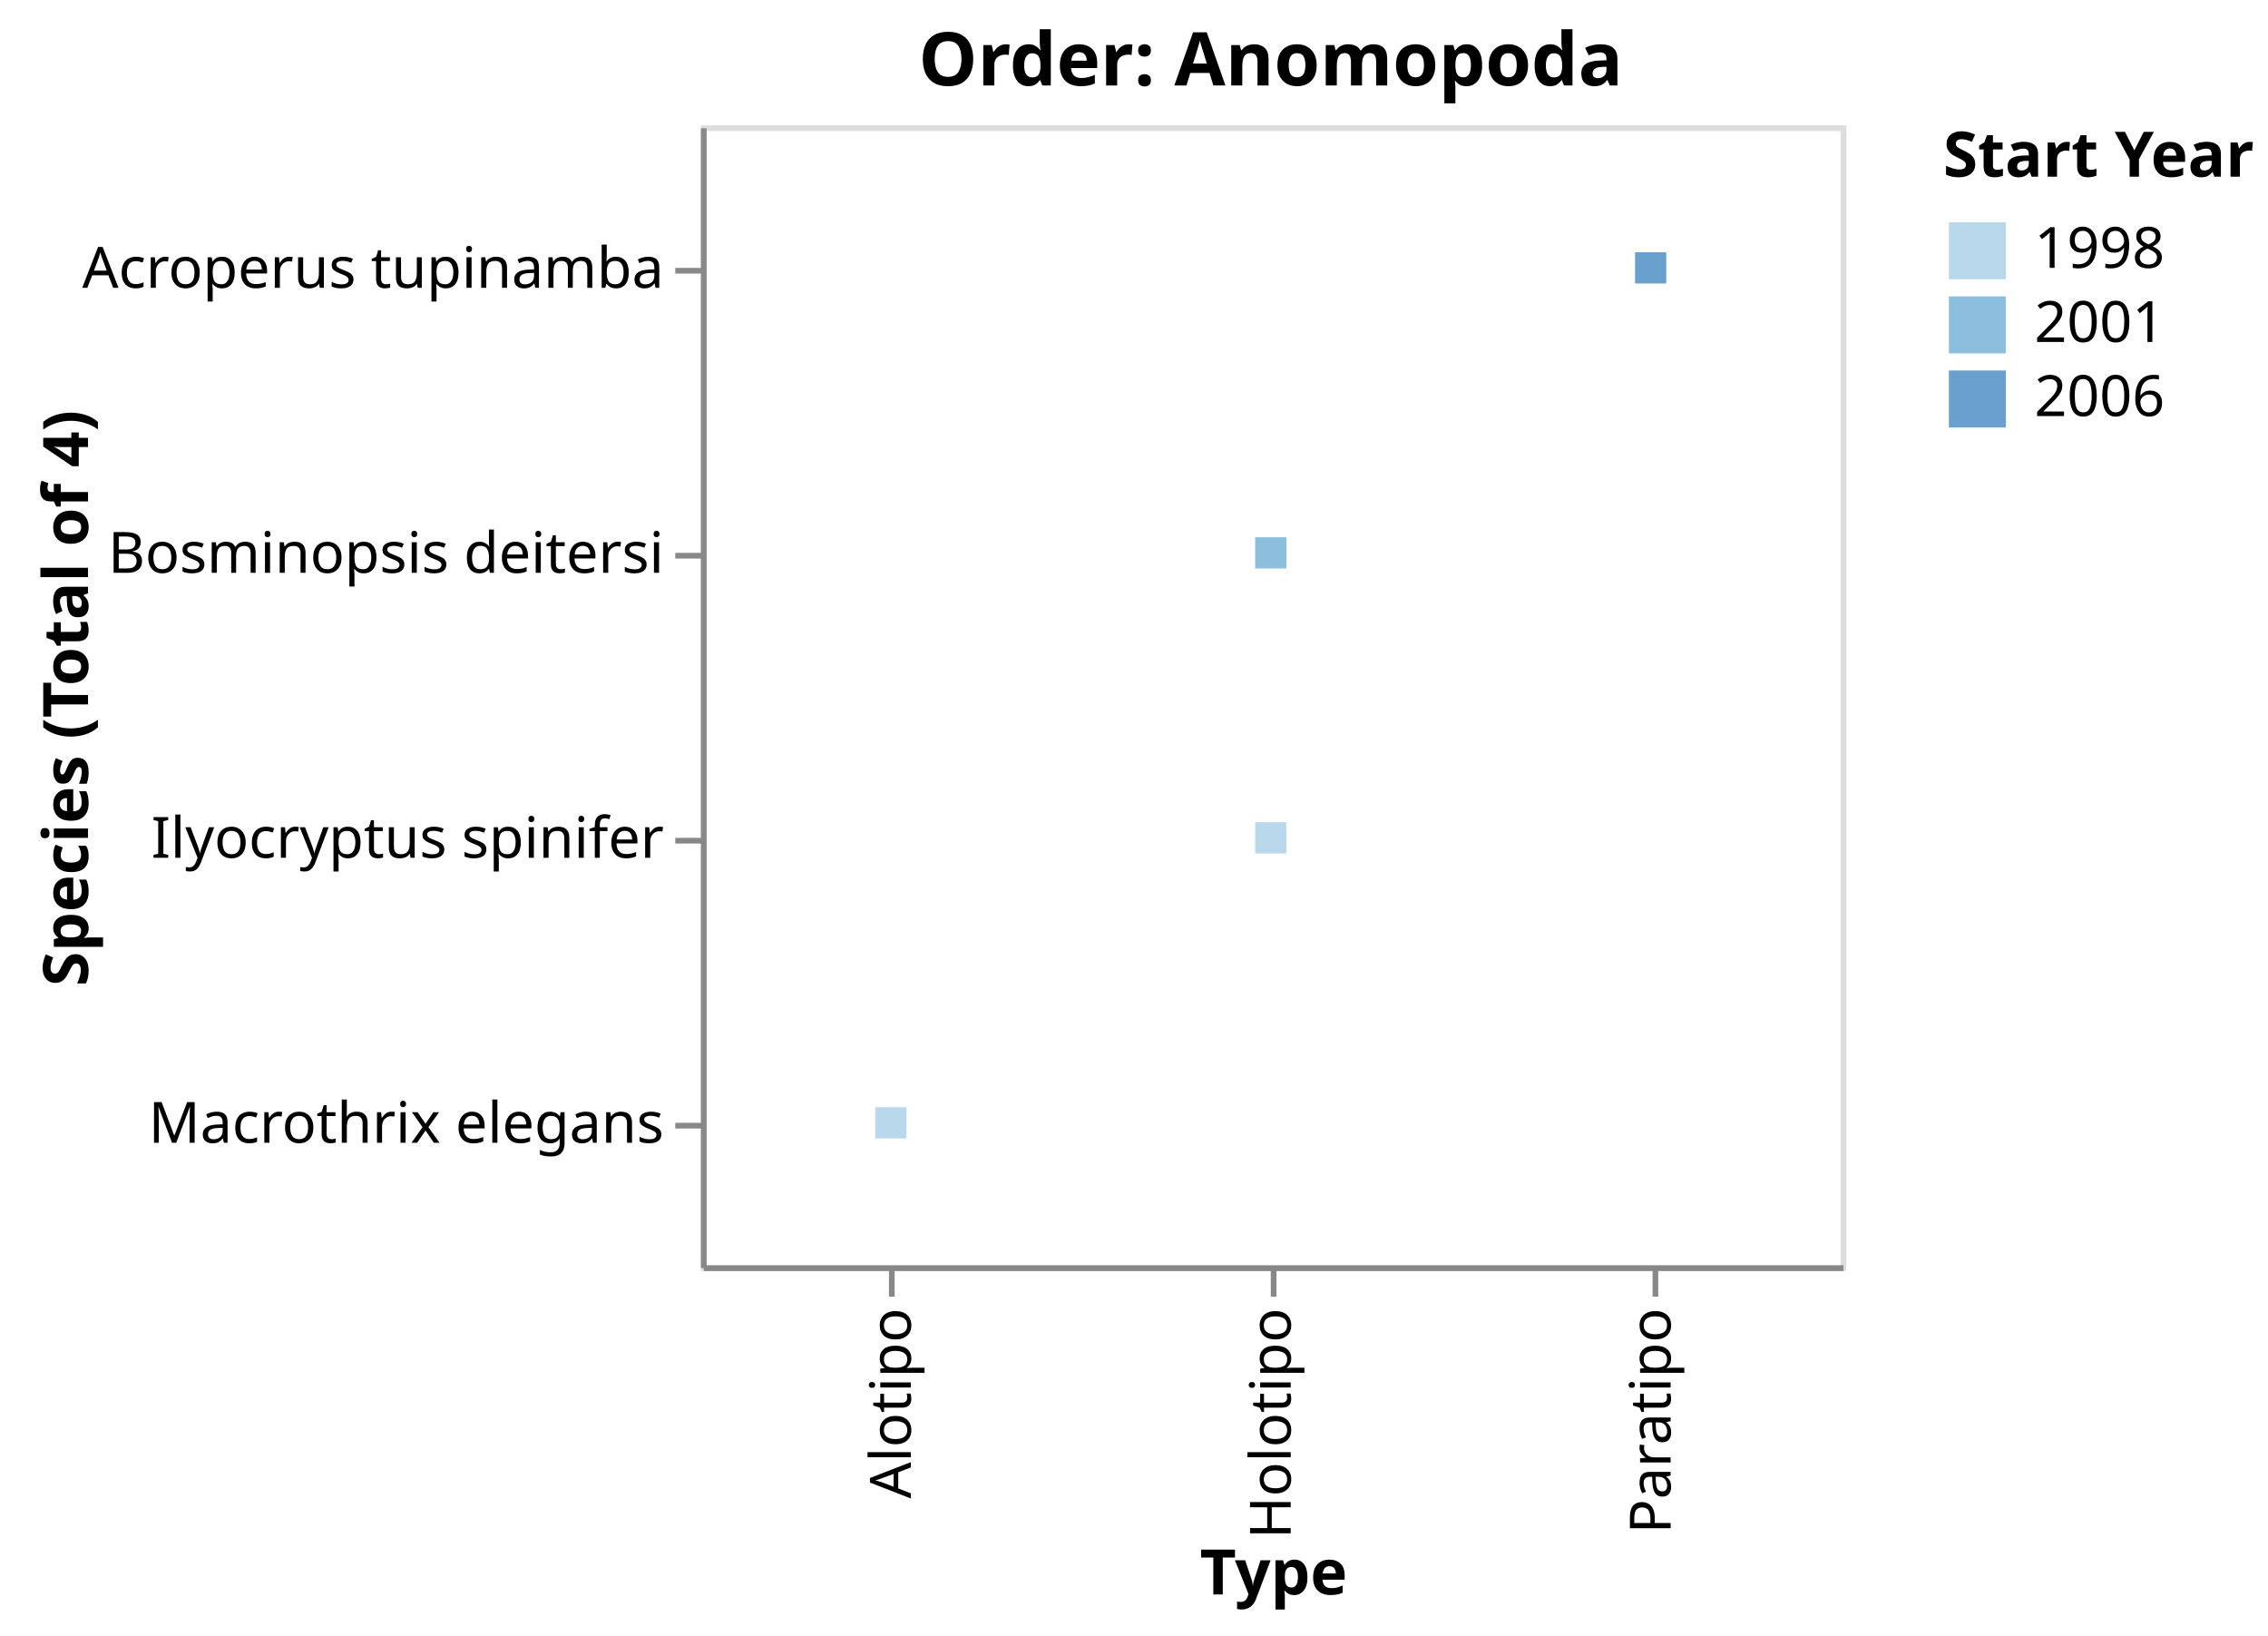
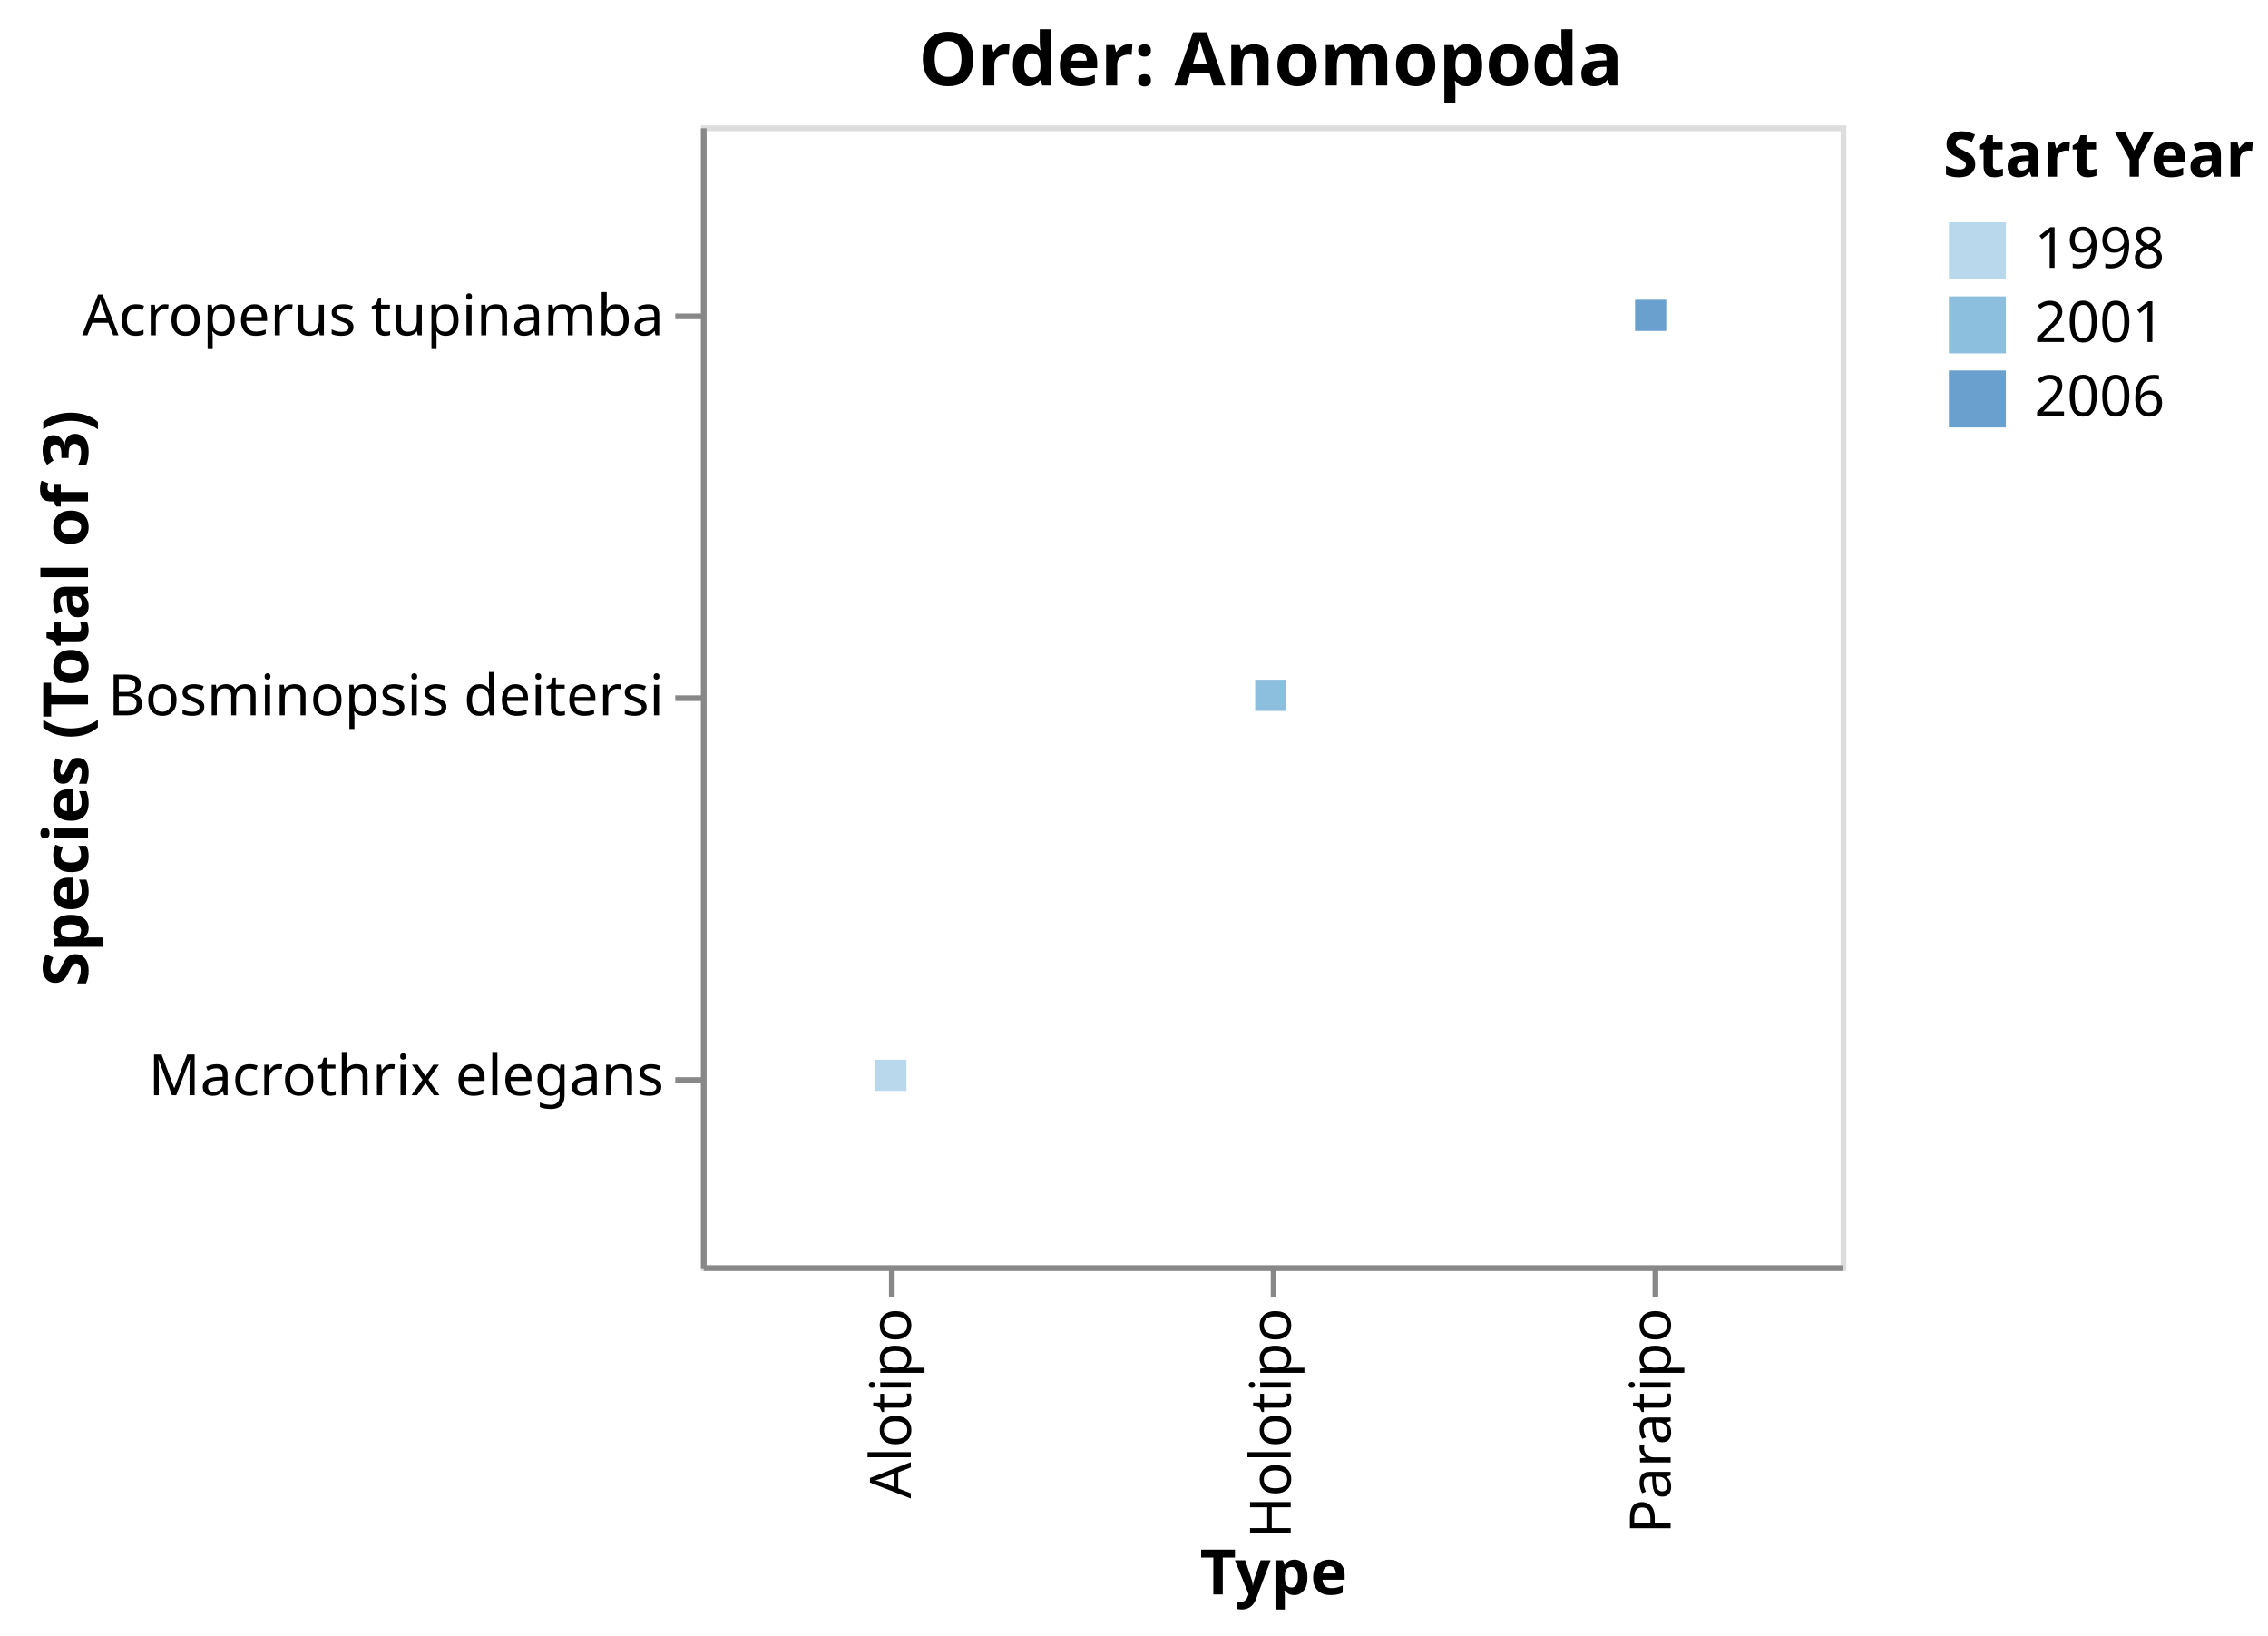
<svg xmlns="http://www.w3.org/2000/svg" class="marks" width="398" height="287" viewBox="0 0 398 287" version="1.1">
  <g transform="translate(123,22)">
    <g class="mark-group role-frame root">
      <g transform="translate(0,0)">
        <path class="background" d="M0.5,0.5h200v200h-200Z" style="fill: none; stroke: #ddd;" />
        <g>
          <g class="mark-symbol role-mark marks">
-             <path transform="translate(100,125)" d="M-2.739,-2.739h5.477v5.477h-5.477Z" style="fill: rgb(156, 200, 226); stroke-width: 2; opacity: 0.7;" />
-             <path transform="translate(33.33333,175)" d="M-2.739,-2.739h5.477v5.477h-5.477Z" style="fill: rgb(156, 200, 226); stroke-width: 2; opacity: 0.7;" />
-             <path transform="translate(100,75)" d="M-2.739,-2.739h5.477v5.477h-5.477Z" style="fill: rgb(91, 163, 207); stroke-width: 2; opacity: 0.7;" />
-             <path transform="translate(166.6667,25)" d="M-2.739,-2.739h5.477v5.477h-5.477Z" style="fill: rgb(41, 120, 184); stroke-width: 2; opacity: 0.7;" />
+             <path transform="translate(33.33333,166.6667)" d="M-2.739,-2.739h5.477v5.477h-5.477Z" style="fill: rgb(156, 200, 226); stroke-width: 2; opacity: 0.7;" />
+             <path transform="translate(100,100)" d="M-2.739,-2.739h5.477v5.477h-5.477Z" style="fill: rgb(91, 163, 207); stroke-width: 2; opacity: 0.7;" />
+             <path transform="translate(166.6667,33.33333)" d="M-2.739,-2.739h5.477v5.477h-5.477Z" style="fill: rgb(41, 120, 184); stroke-width: 2; opacity: 0.7;" />
          </g>
          <g class="mark-group role-legend">
            <g transform="translate(218,0)">
              <path class="background" d="M0,0h52v53h-52Z" style="pointer-events: none; fill: none;" />
              <g>
                <g class="mark-group role-legend-entry">
                  <g transform="translate(0,16)">
                    <path class="background" d="M0,0h0v0h0Z" style="pointer-events: none; fill: none;" />
                    <g>
                      <g class="mark-group role-scope">
                        <g transform="translate(0,0)">
                          <path class="background" d="M0,0h38.246v11h-38.246Z" style="pointer-events: none; fill: none; opacity: 1;" />
                          <g>
                            <g class="mark-symbol role-legend-symbol" style="pointer-events: none;">
                              <path transform="translate(6,6)" d="M-5,-5h10v10h-10Z" style="fill: rgb(156, 200, 226); stroke-width: 1.5; opacity: 0.7;" />
                            </g>
                            <g class="mark-text role-legend-label" style="pointer-events: none;">
                              <text text-anchor="start" transform="translate(16,9)" style="font-family: sans-serif; font-size: 10px; fill: #000; opacity: 1;">1998</text>
                            </g>
                          </g>
                          <path class="foreground" d="" style="pointer-events: none; display: none; fill: none;" />
                        </g>
                        <g transform="translate(0,13)">
                          <path class="background" d="M0,0h38.246v11h-38.246Z" style="pointer-events: none; fill: none; opacity: 1;" />
                          <g>
                            <g class="mark-symbol role-legend-symbol" style="pointer-events: none;">
                              <path transform="translate(6,6)" d="M-5,-5h10v10h-10Z" style="fill: rgb(91, 163, 207); stroke-width: 1.5; opacity: 0.7;" />
                            </g>
                            <g class="mark-text role-legend-label" style="pointer-events: none;">
                              <text text-anchor="start" transform="translate(16,9)" style="font-family: sans-serif; font-size: 10px; fill: #000; opacity: 1;">2001</text>
                            </g>
                          </g>
                          <path class="foreground" d="" style="pointer-events: none; display: none; fill: none;" />
                        </g>
                        <g transform="translate(0,26)">
                          <path class="background" d="M0,0h38.246v11h-38.246Z" style="pointer-events: none; fill: none; opacity: 1;" />
                          <g>
                            <g class="mark-symbol role-legend-symbol" style="pointer-events: none;">
                              <path transform="translate(6,6)" d="M-5,-5h10v10h-10Z" style="fill: rgb(41, 120, 184); stroke-width: 1.5; opacity: 0.7;" />
                            </g>
                            <g class="mark-text role-legend-label" style="pointer-events: none;">
                              <text text-anchor="start" transform="translate(16,9)" style="font-family: sans-serif; font-size: 10px; fill: #000; opacity: 1;">2006</text>
                            </g>
                          </g>
                          <path class="foreground" d="" style="pointer-events: none; display: none; fill: none;" />
                        </g>
                      </g>
                    </g>
                    <path class="foreground" d="" style="pointer-events: none; display: none; fill: none;" />
                  </g>
                </g>
                <g class="mark-text role-legend-title" style="pointer-events: none;">
                  <text text-anchor="start" transform="translate(0,9)" style="font-family: sans-serif; font-size: 11px; font-weight: bold; fill: #000; opacity: 1;">Start Year</text>
                </g>
              </g>
              <path class="foreground" d="" style="pointer-events: none; display: none; fill: none;" />
            </g>
          </g>
          <g class="mark-group role-title">
            <g transform="translate(100,-17)">
              <path class="background" d="M0,0h0v0h0Z" style="pointer-events: none; fill: none;" />
              <g>
                <g class="mark-text role-title-text" style="pointer-events: none;">
                  <text text-anchor="middle" transform="translate(0,10)" style="font-family: sans-serif; font-size: 13px; font-weight: bold; fill: #000; opacity: 1;">Order: Anomopoda</text>
                </g>
              </g>
              <path class="foreground" d="" style="pointer-events: none; display: none; fill: none;" />
            </g>
          </g>
          <g class="mark-group role-axis">
            <g transform="translate(0.5,200.5)">
              <path class="background" d="M0,0h0v0h0Z" style="pointer-events: none; fill: none;" />
              <g>
                <g class="mark-rule role-axis-tick" style="pointer-events: none;">
                  <line transform="translate(33,0)" x2="0" y2="5" style="fill: none; stroke: #888; stroke-width: 1; opacity: 1;" />
                  <line transform="translate(100,0)" x2="0" y2="5" style="fill: none; stroke: #888; stroke-width: 1; opacity: 1;" />
                  <line transform="translate(167,0)" x2="0" y2="5" style="fill: none; stroke: #888; stroke-width: 1; opacity: 1;" />
                </g>
                <g class="mark-text role-axis-label" style="pointer-events: none;">
                  <text text-anchor="end" transform="translate(33.33333,7) rotate(270) translate(0,3)" style="font-family: sans-serif; font-size: 10px; fill: #000; opacity: 1;">Alotipo</text>
                  <text text-anchor="end" transform="translate(100,7) rotate(270) translate(0,3)" style="font-family: sans-serif; font-size: 10px; fill: #000; opacity: 1;">Holotipo</text>
                  <text text-anchor="end" transform="translate(166.6667,7) rotate(270) translate(0,3)" style="font-family: sans-serif; font-size: 10px; fill: #000; opacity: 1;">Paratipo</text>
                </g>
                <g class="mark-rule role-axis-domain" style="pointer-events: none;">
                  <line transform="translate(0,0)" x2="200" y2="0" style="fill: none; stroke: #888; stroke-width: 1; opacity: 1;" />
                </g>
                <g class="mark-text role-axis-title" style="pointer-events: none;">
                  <text text-anchor="middle" transform="translate(100,57.24609)" style="font-family: sans-serif; font-size: 11px; font-weight: bold; fill: #000; opacity: 1;">Type</text>
                </g>
              </g>
              <path class="foreground" d="" style="pointer-events: none; display: none; fill: none;" />
            </g>
          </g>
          <g class="mark-group role-axis">
            <g transform="translate(0.5,0.5)">
              <path class="background" d="M0,0h0v0h0Z" style="pointer-events: none; fill: none;" />
              <g>
                <g class="mark-rule role-axis-tick" style="pointer-events: none;">
-                   <line transform="translate(0,25)" x2="-5" y2="0" style="fill: none; stroke: #888; stroke-width: 1; opacity: 1;" />
-                   <line transform="translate(0,75)" x2="-5" y2="0" style="fill: none; stroke: #888; stroke-width: 1; opacity: 1;" />
-                   <line transform="translate(0,125)" x2="-5" y2="0" style="fill: none; stroke: #888; stroke-width: 1; opacity: 1;" />
-                   <line transform="translate(0,175)" x2="-5" y2="0" style="fill: none; stroke: #888; stroke-width: 1; opacity: 1;" />
+                   <line transform="translate(0,33)" x2="-5" y2="0" style="fill: none; stroke: #888; stroke-width: 1; opacity: 1;" />
+                   <line transform="translate(0,100)" x2="-5" y2="0" style="fill: none; stroke: #888; stroke-width: 1; opacity: 1;" />
+                   <line transform="translate(0,167)" x2="-5" y2="0" style="fill: none; stroke: #888; stroke-width: 1; opacity: 1;" />
                </g>
                <g class="mark-text role-axis-label" style="pointer-events: none;">
-                   <text text-anchor="end" transform="translate(-7,28)" style="font-family: sans-serif; font-size: 10px; fill: #000; opacity: 1;">Acroperus tupinamba</text>
-                   <text text-anchor="end" transform="translate(-7,78)" style="font-family: sans-serif; font-size: 10px; fill: #000; opacity: 1;">Bosminopsis deitersi</text>
-                   <text text-anchor="end" transform="translate(-7,128)" style="font-family: sans-serif; font-size: 10px; fill: #000; opacity: 1;">Ilyocryptus spinifer</text>
-                   <text text-anchor="end" transform="translate(-7,178)" style="font-family: sans-serif; font-size: 10px; fill: #000; opacity: 1;">Macrothrix elegans</text>
+                   <text text-anchor="end" transform="translate(-7,36.33333)" style="font-family: sans-serif; font-size: 10px; fill: #000; opacity: 1;">Acroperus tupinamba</text>
+                   <text text-anchor="end" transform="translate(-7,103)" style="font-family: sans-serif; font-size: 10px; fill: #000; opacity: 1;">Bosminopsis deitersi</text>
+                   <text text-anchor="end" transform="translate(-7,169.6667)" style="font-family: sans-serif; font-size: 10px; fill: #000; opacity: 1;">Macrothrix elegans</text>
                </g>
                <g class="mark-rule role-axis-domain" style="pointer-events: none;">
                  <line transform="translate(0,0)" x2="0" y2="200" style="fill: none; stroke: #888; stroke-width: 1; opacity: 1;" />
                </g>
                <g class="mark-text role-axis-title" style="pointer-events: none;">
-                   <text text-anchor="middle" transform="translate(-106.0537,100) rotate(-90) translate(0,-2)" style="font-family: sans-serif; font-size: 11px; font-weight: bold; fill: #000; opacity: 1;">Species (Total of 4)</text>
+                   <text text-anchor="middle" transform="translate(-106.0537,100) rotate(-90) translate(0,-2)" style="font-family: sans-serif; font-size: 11px; font-weight: bold; fill: #000; opacity: 1;">Species (Total of 3)</text>
                </g>
              </g>
              <path class="foreground" d="" style="pointer-events: none; display: none; fill: none;" />
            </g>
          </g>
        </g>
        <path class="foreground" d="" style="display: none; fill: none;" />
      </g>
    </g>
  </g>
</svg>
